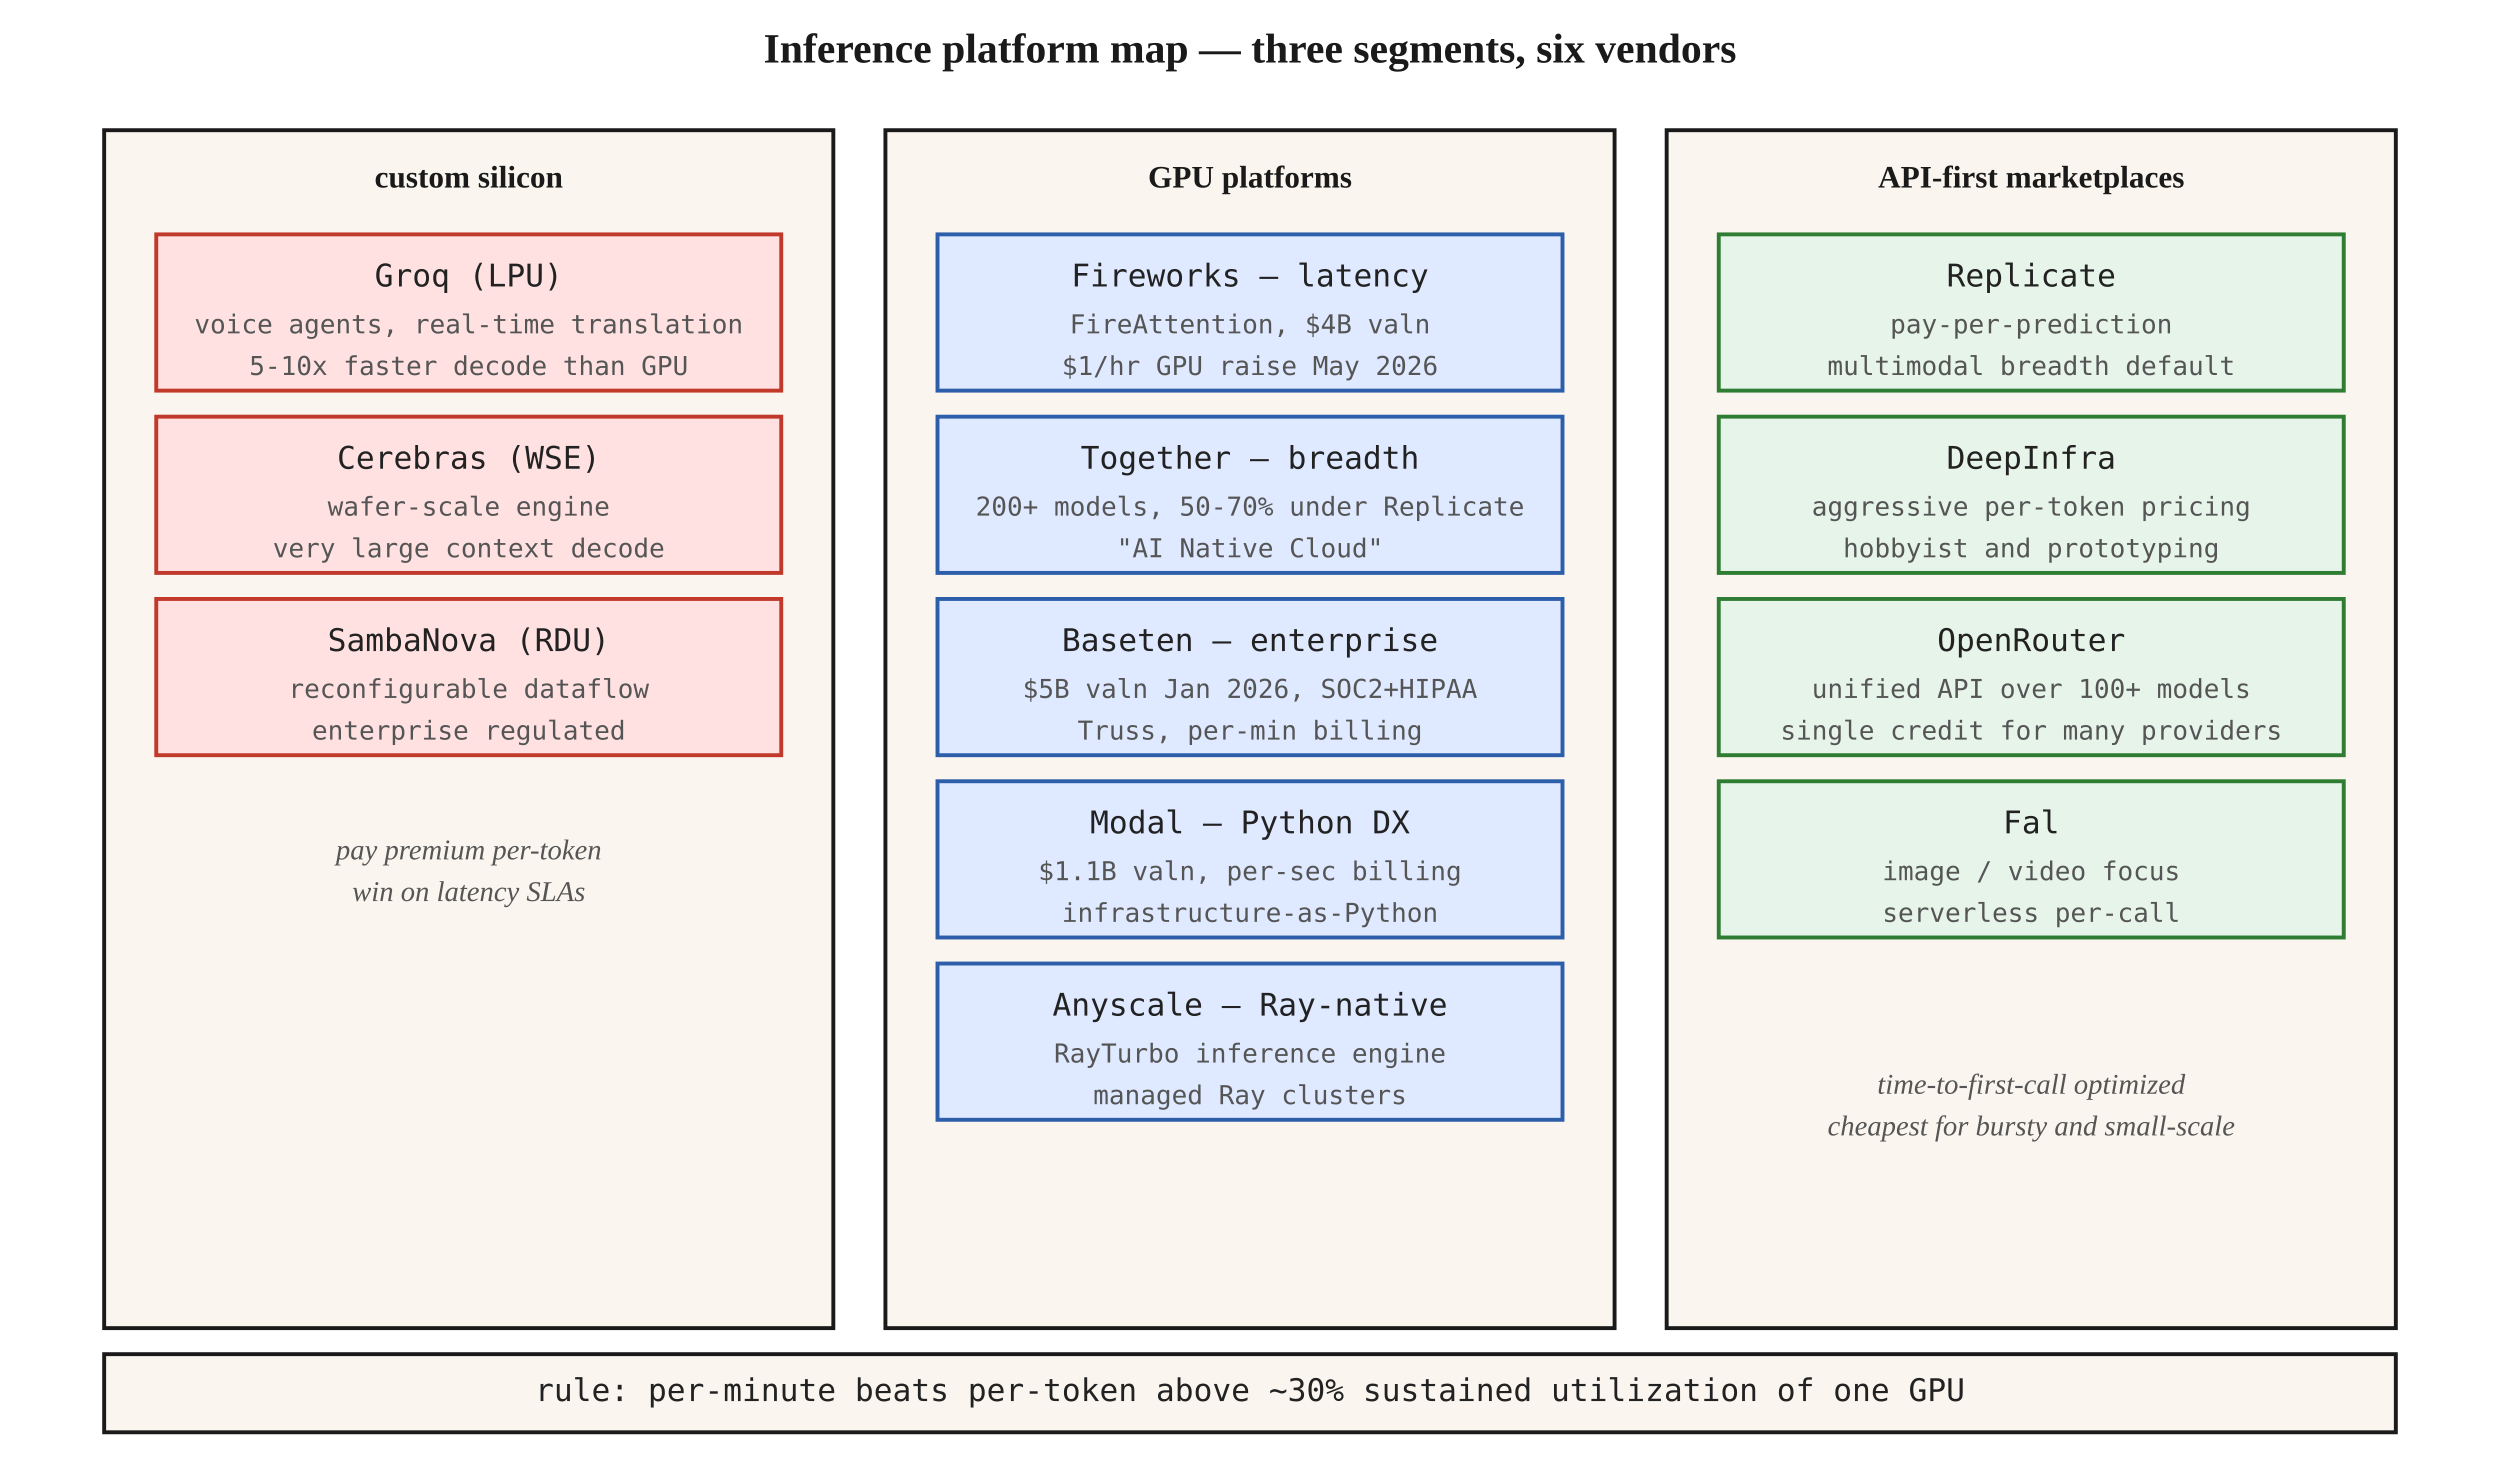
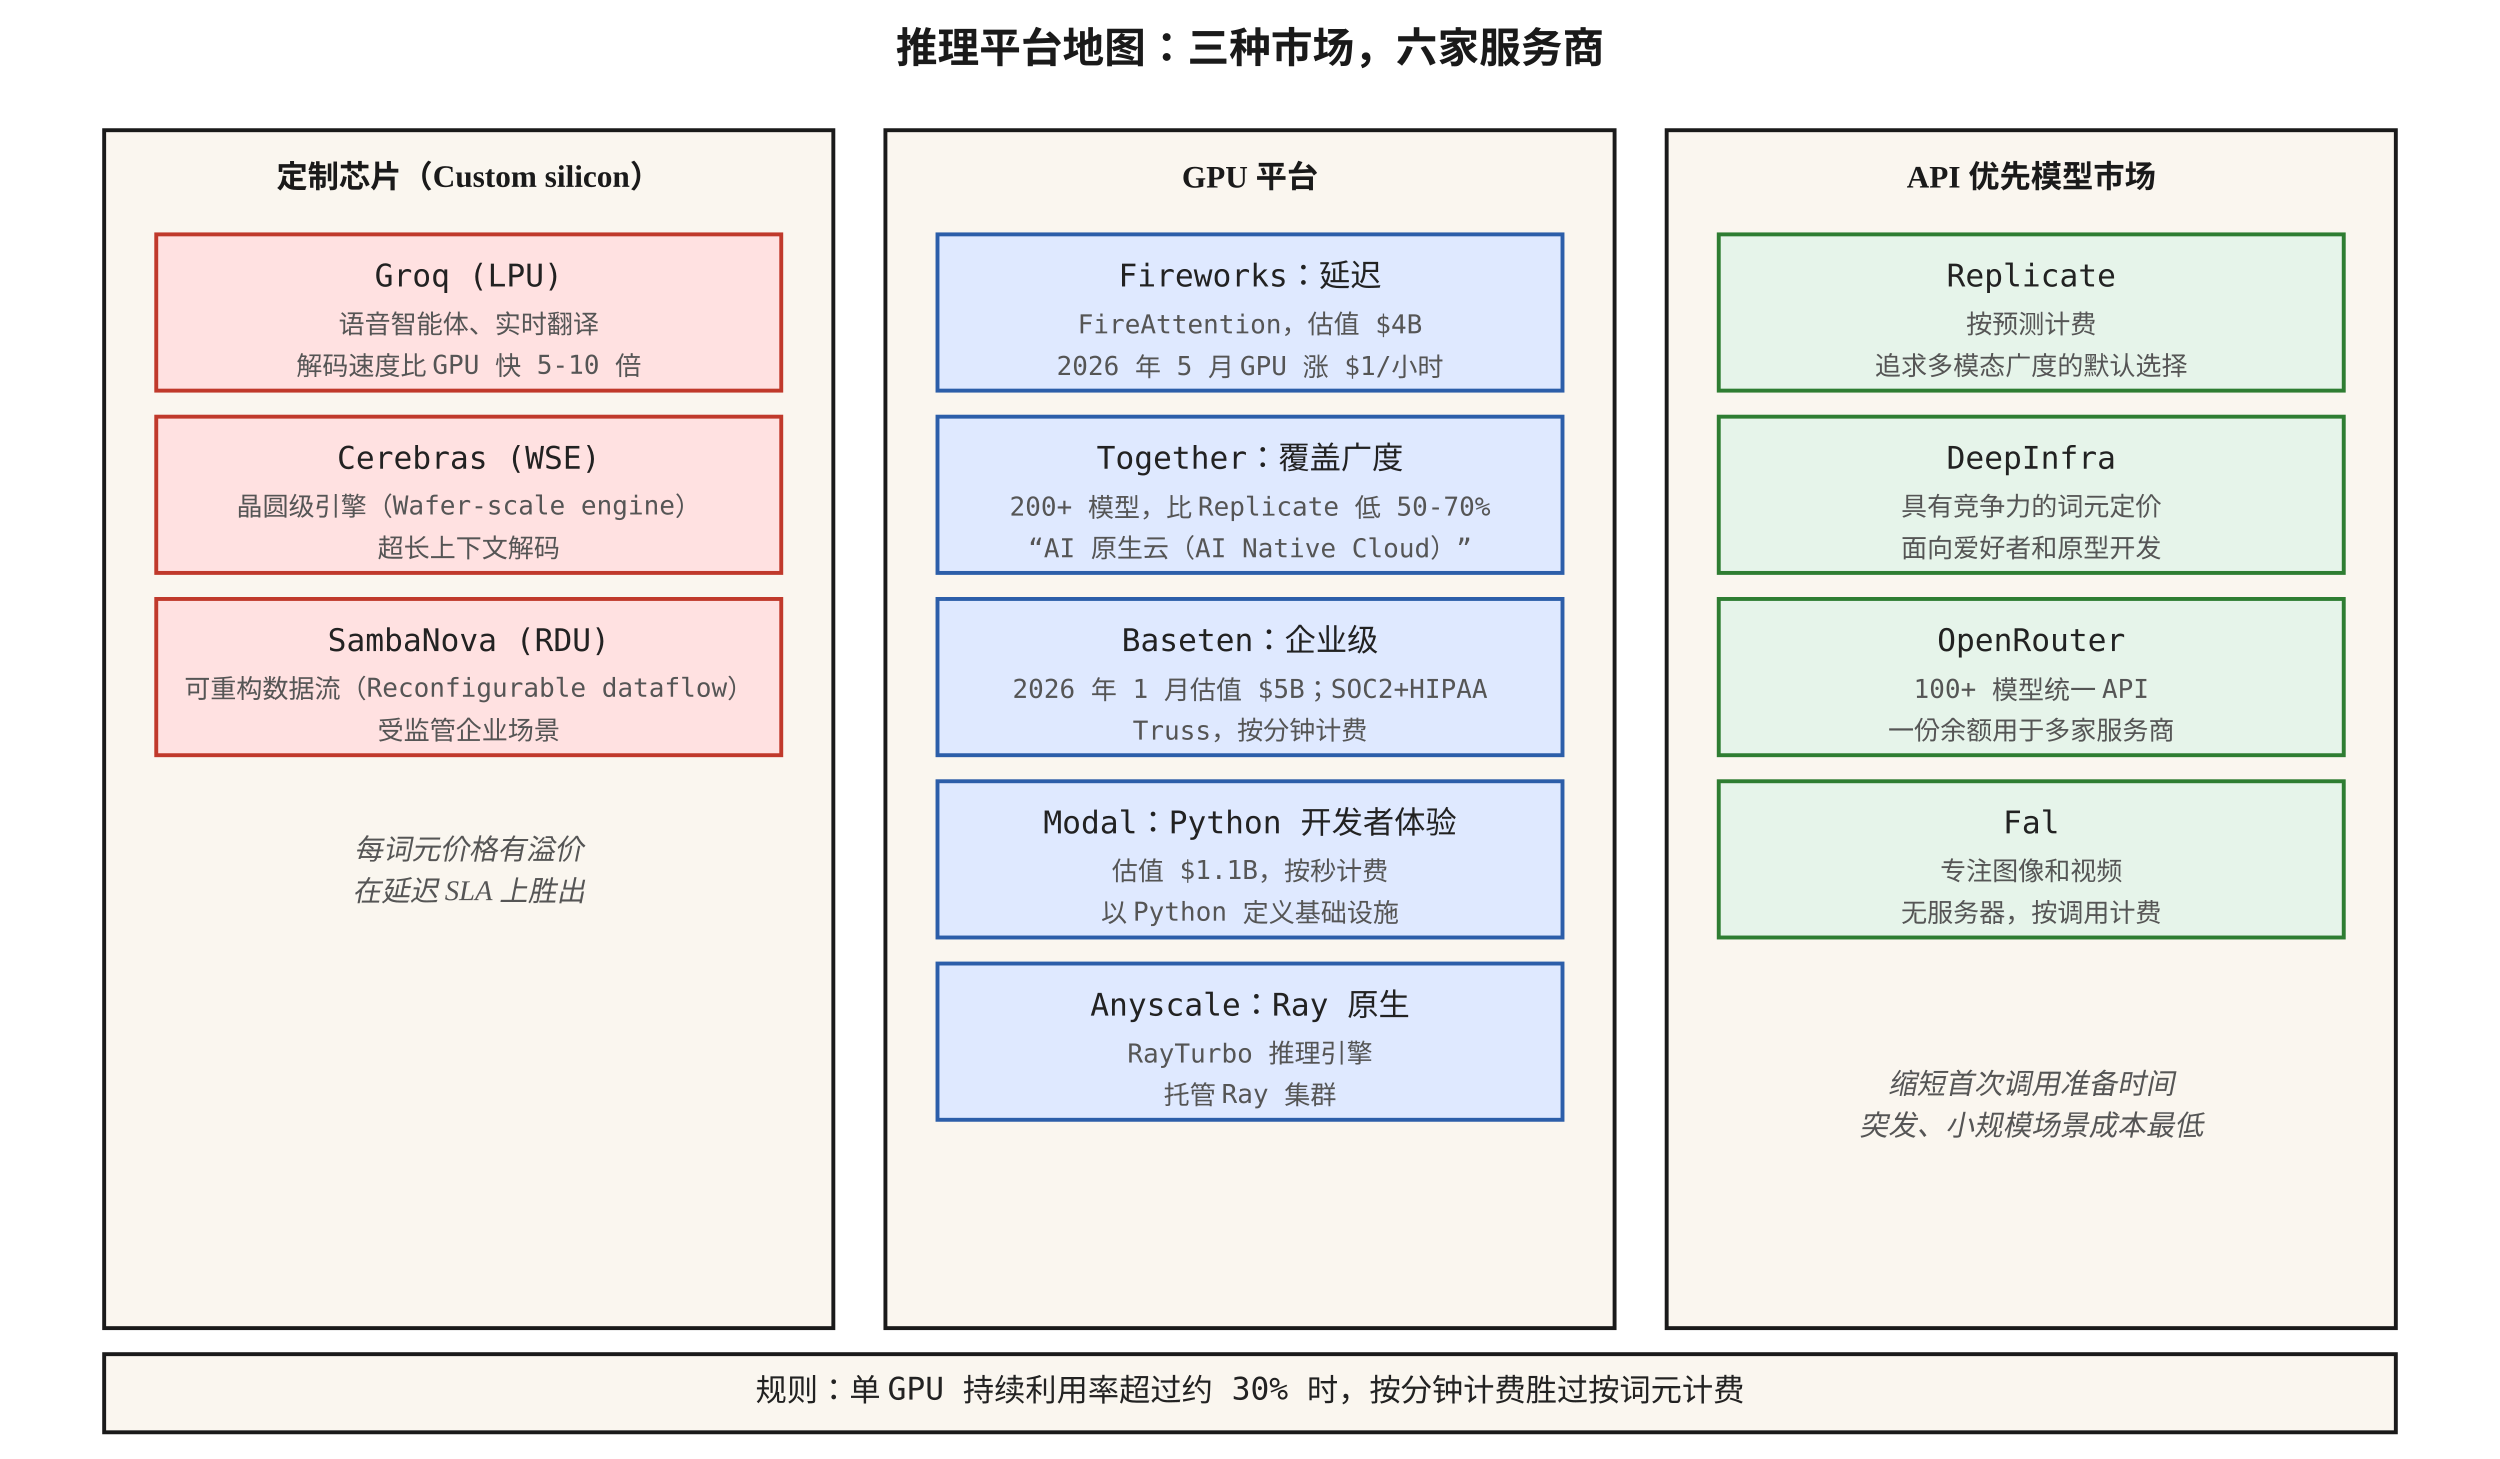
<svg xmlns="http://www.w3.org/2000/svg" viewBox="0 0 960 560" font-family="Georgia, 'Times New Roman', serif">
  <defs>
    <style>
      .box { fill: #faf6ef; stroke: #1a1a1a; stroke-width: 1.5; }
      .silicon { fill: #ffe1e1; stroke: #c0392b; stroke-width: 1.5; }
      .gpu { fill: #dfe9ff; stroke: #2c5ea9; stroke-width: 1.5; }
      .api { fill: #e6f4ea; stroke: #2e7d32; stroke-width: 1.5; }
      .title { font-size: 16px; font-weight: 700; fill: #1a1a1a; }
      .head { font-size: 12px; font-weight: 700; fill: #1a1a1a; }
      .step { font-size: 12px; font-family: 'Menlo', monospace; fill: #222; }
      .small { font-size: 10px; font-family: 'Menlo', monospace; fill: #555; }
      .caption { font-size: 11px; fill: #555; font-style: italic; }
    </style>
  </defs>
-   <text x="480" y="24" text-anchor="middle" class="title">Inference platform map — three segments, six vendors</text>
+   <text x="480" y="24" text-anchor="middle" class="title">推理平台地图：三种市场，六家服务商</text>
  <rect x="40" y="50" width="280" height="460" class="box" />
-   <text x="180" y="72" text-anchor="middle" class="head">custom silicon</text>
+   <text x="180" y="72" text-anchor="middle" class="head">定制芯片（Custom silicon）</text>
  <rect x="60" y="90" width="240" height="60" class="silicon" />
  <text x="180" y="110" text-anchor="middle" class="step">Groq (LPU)</text>
-   <text x="180" y="128" text-anchor="middle" class="small">voice agents, real-time translation</text>
-   <text x="180" y="144" text-anchor="middle" class="small">5-10x faster decode than GPU</text>
+   <text x="180" y="128" text-anchor="middle" class="small">语音智能体、实时翻译</text>
+   <text x="180" y="144" text-anchor="middle" class="small">解码速度比 GPU 快 5-10 倍</text>
  <rect x="60" y="160" width="240" height="60" class="silicon" />
  <text x="180" y="180" text-anchor="middle" class="step">Cerebras (WSE)</text>
-   <text x="180" y="198" text-anchor="middle" class="small">wafer-scale engine</text>
-   <text x="180" y="214" text-anchor="middle" class="small">very large context decode</text>
+   <text x="180" y="198" text-anchor="middle" class="small">晶圆级引擎（Wafer-scale engine）</text>
+   <text x="180" y="214" text-anchor="middle" class="small">超长上下文解码</text>
  <rect x="60" y="230" width="240" height="60" class="silicon" />
  <text x="180" y="250" text-anchor="middle" class="step">SambaNova (RDU)</text>
-   <text x="180" y="268" text-anchor="middle" class="small">reconfigurable dataflow</text>
-   <text x="180" y="284" text-anchor="middle" class="small">enterprise regulated</text>
-   <text x="180" y="330" text-anchor="middle" class="caption">pay premium per-token</text>
-   <text x="180" y="346" text-anchor="middle" class="caption">win on latency SLAs</text>
+   <text x="180" y="268" text-anchor="middle" class="small">可重构数据流（Reconfigurable dataflow）</text>
+   <text x="180" y="284" text-anchor="middle" class="small">受监管企业场景</text>
+   <text x="180" y="330" text-anchor="middle" class="caption">每词元价格有溢价</text>
+   <text x="180" y="346" text-anchor="middle" class="caption">在延迟 SLA 上胜出</text>
  <rect x="340" y="50" width="280" height="460" class="box" />
-   <text x="480" y="72" text-anchor="middle" class="head">GPU platforms</text>
+   <text x="480" y="72" text-anchor="middle" class="head">GPU 平台</text>
  <rect x="360" y="90" width="240" height="60" class="gpu" />
-   <text x="480" y="110" text-anchor="middle" class="step">Fireworks — latency</text>
-   <text x="480" y="128" text-anchor="middle" class="small">FireAttention, $4B valn</text>
-   <text x="480" y="144" text-anchor="middle" class="small">$1/hr GPU raise May 2026</text>
+   <text x="480" y="110" text-anchor="middle" class="step">Fireworks：延迟</text>
+   <text x="480" y="128" text-anchor="middle" class="small">FireAttention，估值 $4B</text>
+   <text x="480" y="144" text-anchor="middle" class="small">2026 年 5 月 GPU 涨 $1/小时</text>
  <rect x="360" y="160" width="240" height="60" class="gpu" />
-   <text x="480" y="180" text-anchor="middle" class="step">Together — breadth</text>
-   <text x="480" y="198" text-anchor="middle" class="small">200+ models, 50-70% under Replicate</text>
-   <text x="480" y="214" text-anchor="middle" class="small">"AI Native Cloud"</text>
+   <text x="480" y="180" text-anchor="middle" class="step">Together：覆盖广度</text>
+   <text x="480" y="198" text-anchor="middle" class="small">200+ 模型，比 Replicate 低 50-70%</text>
+   <text x="480" y="214" text-anchor="middle" class="small">“AI 原生云（AI Native Cloud）”</text>
  <rect x="360" y="230" width="240" height="60" class="gpu" />
-   <text x="480" y="250" text-anchor="middle" class="step">Baseten — enterprise</text>
-   <text x="480" y="268" text-anchor="middle" class="small">$5B valn Jan 2026, SOC2+HIPAA</text>
-   <text x="480" y="284" text-anchor="middle" class="small">Truss, per-min billing</text>
+   <text x="480" y="250" text-anchor="middle" class="step">Baseten：企业级</text>
+   <text x="480" y="268" text-anchor="middle" class="small">2026 年 1 月估值 $5B；SOC2+HIPAA</text>
+   <text x="480" y="284" text-anchor="middle" class="small">Truss，按分钟计费</text>
  <rect x="360" y="300" width="240" height="60" class="gpu" />
-   <text x="480" y="320" text-anchor="middle" class="step">Modal — Python DX</text>
-   <text x="480" y="338" text-anchor="middle" class="small">$1.1B valn, per-sec billing</text>
-   <text x="480" y="354" text-anchor="middle" class="small">infrastructure-as-Python</text>
+   <text x="480" y="320" text-anchor="middle" class="step">Modal：Python 开发者体验</text>
+   <text x="480" y="338" text-anchor="middle" class="small">估值 $1.1B，按秒计费</text>
+   <text x="480" y="354" text-anchor="middle" class="small">以 Python 定义基础设施</text>
  <rect x="360" y="370" width="240" height="60" class="gpu" />
-   <text x="480" y="390" text-anchor="middle" class="step">Anyscale — Ray-native</text>
-   <text x="480" y="408" text-anchor="middle" class="small">RayTurbo inference engine</text>
-   <text x="480" y="424" text-anchor="middle" class="small">managed Ray clusters</text>
+   <text x="480" y="390" text-anchor="middle" class="step">Anyscale：Ray 原生</text>
+   <text x="480" y="408" text-anchor="middle" class="small">RayTurbo 推理引擎</text>
+   <text x="480" y="424" text-anchor="middle" class="small">托管 Ray 集群</text>
  <rect x="640" y="50" width="280" height="460" class="box" />
-   <text x="780" y="72" text-anchor="middle" class="head">API-first marketplaces</text>
+   <text x="780" y="72" text-anchor="middle" class="head">API 优先模型市场</text>
  <rect x="660" y="90" width="240" height="60" class="api" />
  <text x="780" y="110" text-anchor="middle" class="step">Replicate</text>
-   <text x="780" y="128" text-anchor="middle" class="small">pay-per-prediction</text>
-   <text x="780" y="144" text-anchor="middle" class="small">multimodal breadth default</text>
+   <text x="780" y="128" text-anchor="middle" class="small">按预测计费</text>
+   <text x="780" y="144" text-anchor="middle" class="small">追求多模态广度的默认选择</text>
  <rect x="660" y="160" width="240" height="60" class="api" />
  <text x="780" y="180" text-anchor="middle" class="step">DeepInfra</text>
-   <text x="780" y="198" text-anchor="middle" class="small">aggressive per-token pricing</text>
-   <text x="780" y="214" text-anchor="middle" class="small">hobbyist and prototyping</text>
+   <text x="780" y="198" text-anchor="middle" class="small">具有竞争力的词元定价</text>
+   <text x="780" y="214" text-anchor="middle" class="small">面向爱好者和原型开发</text>
  <rect x="660" y="230" width="240" height="60" class="api" />
  <text x="780" y="250" text-anchor="middle" class="step">OpenRouter</text>
-   <text x="780" y="268" text-anchor="middle" class="small">unified API over 100+ models</text>
-   <text x="780" y="284" text-anchor="middle" class="small">single credit for many providers</text>
+   <text x="780" y="268" text-anchor="middle" class="small">100+ 模型统一 API</text>
+   <text x="780" y="284" text-anchor="middle" class="small">一份余额用于多家服务商</text>
  <rect x="660" y="300" width="240" height="60" class="api" />
  <text x="780" y="320" text-anchor="middle" class="step">Fal</text>
-   <text x="780" y="338" text-anchor="middle" class="small">image / video focus</text>
-   <text x="780" y="354" text-anchor="middle" class="small">serverless per-call</text>
-   <text x="780" y="420" text-anchor="middle" class="caption">time-to-first-call optimized</text>
-   <text x="780" y="436" text-anchor="middle" class="caption">cheapest for bursty and small-scale</text>
+   <text x="780" y="338" text-anchor="middle" class="small">专注图像和视频</text>
+   <text x="780" y="354" text-anchor="middle" class="small">无服务器，按调用计费</text>
+   <text x="780" y="420" text-anchor="middle" class="caption">缩短首次调用准备时间</text>
+   <text x="780" y="436" text-anchor="middle" class="caption">突发、小规模场景成本最低</text>
  <rect x="40" y="520" width="880" height="30" class="box" />
-   <text x="480" y="538" text-anchor="middle" class="step">rule: per-minute beats per-token above ~30% sustained utilization of one GPU</text>
+   <text x="480" y="538" text-anchor="middle" class="step">规则：单 GPU 持续利用率超过约 30% 时，按分钟计费胜过按词元计费</text>
</svg>
